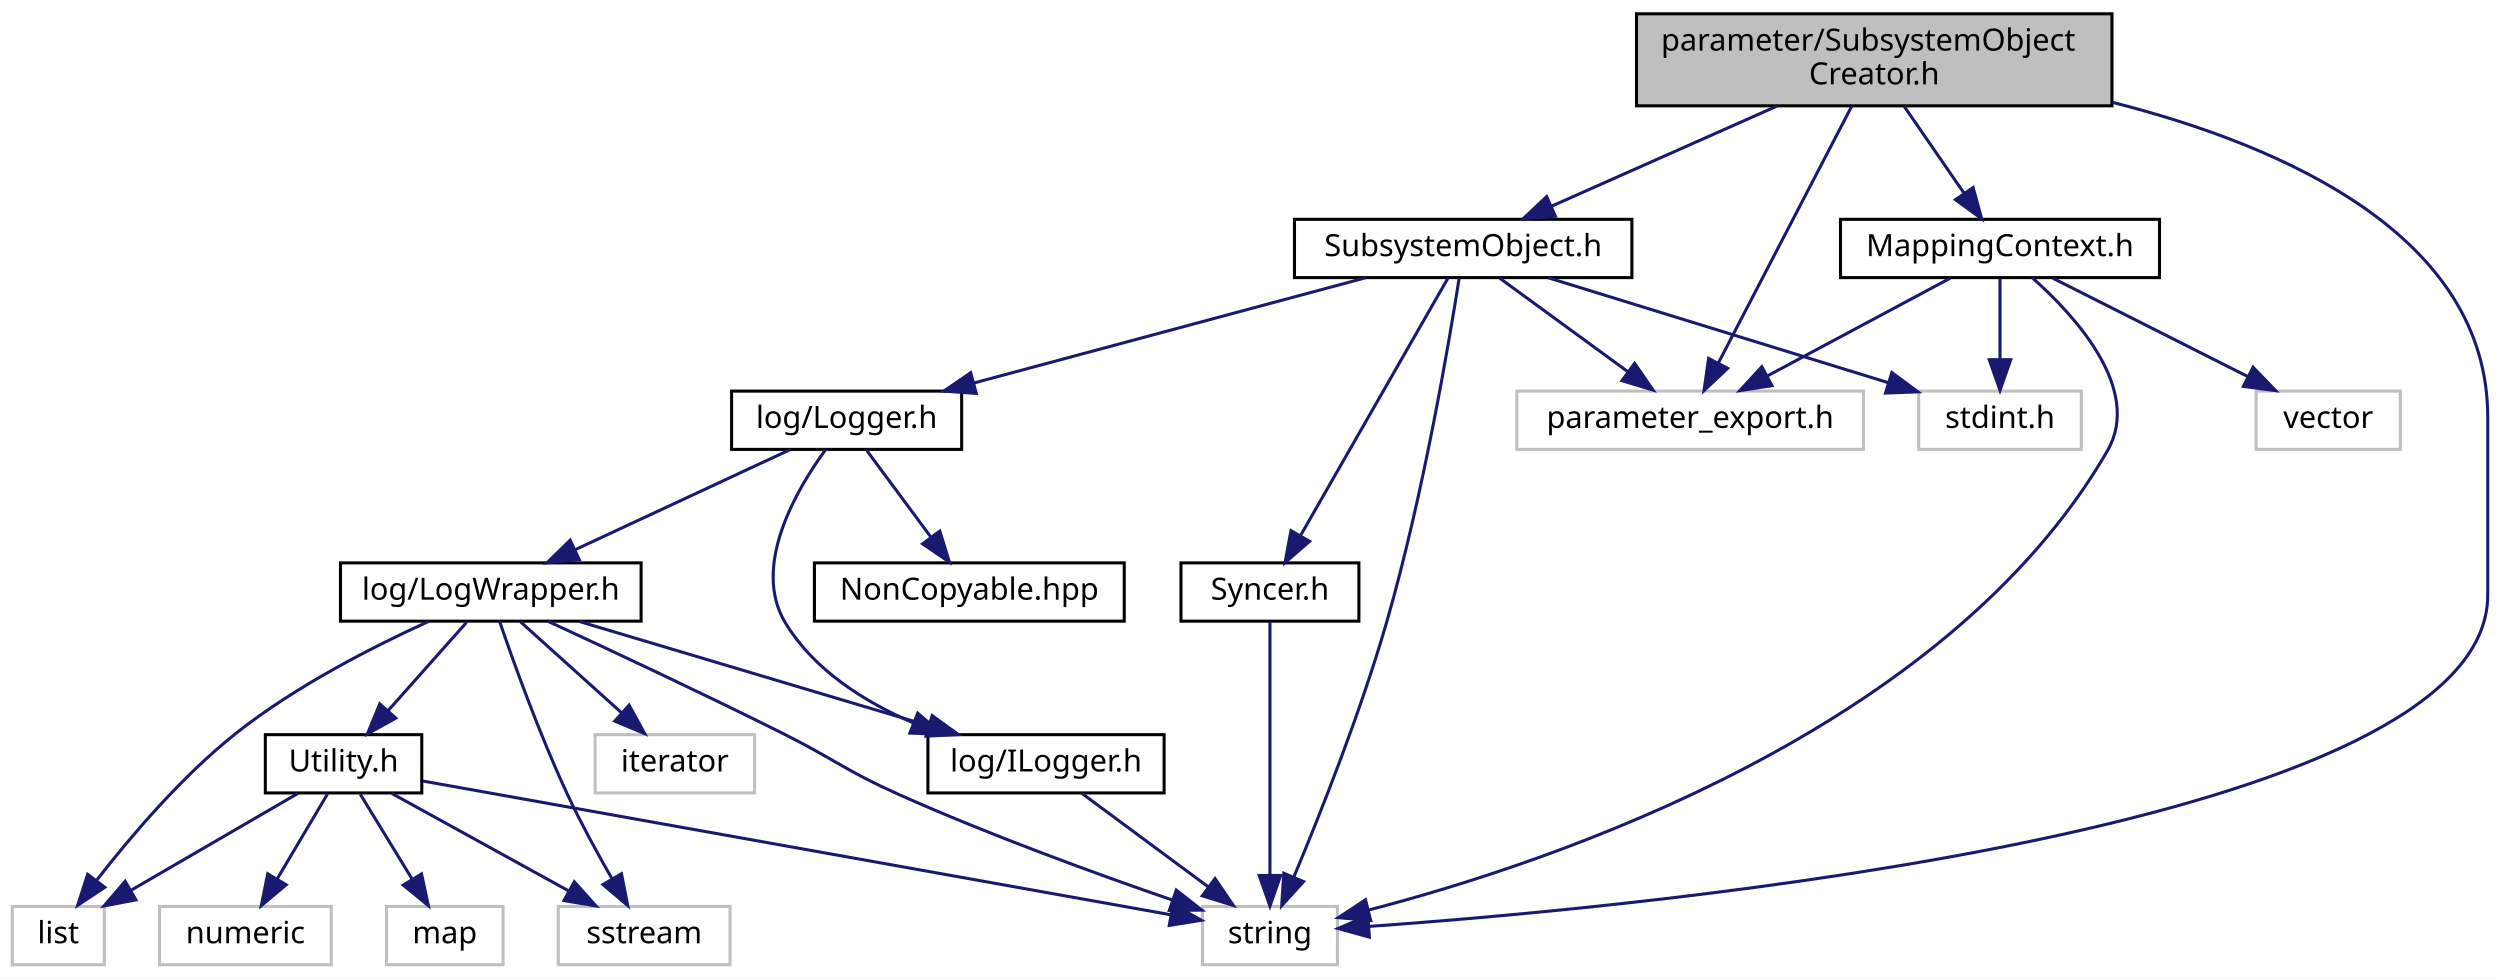
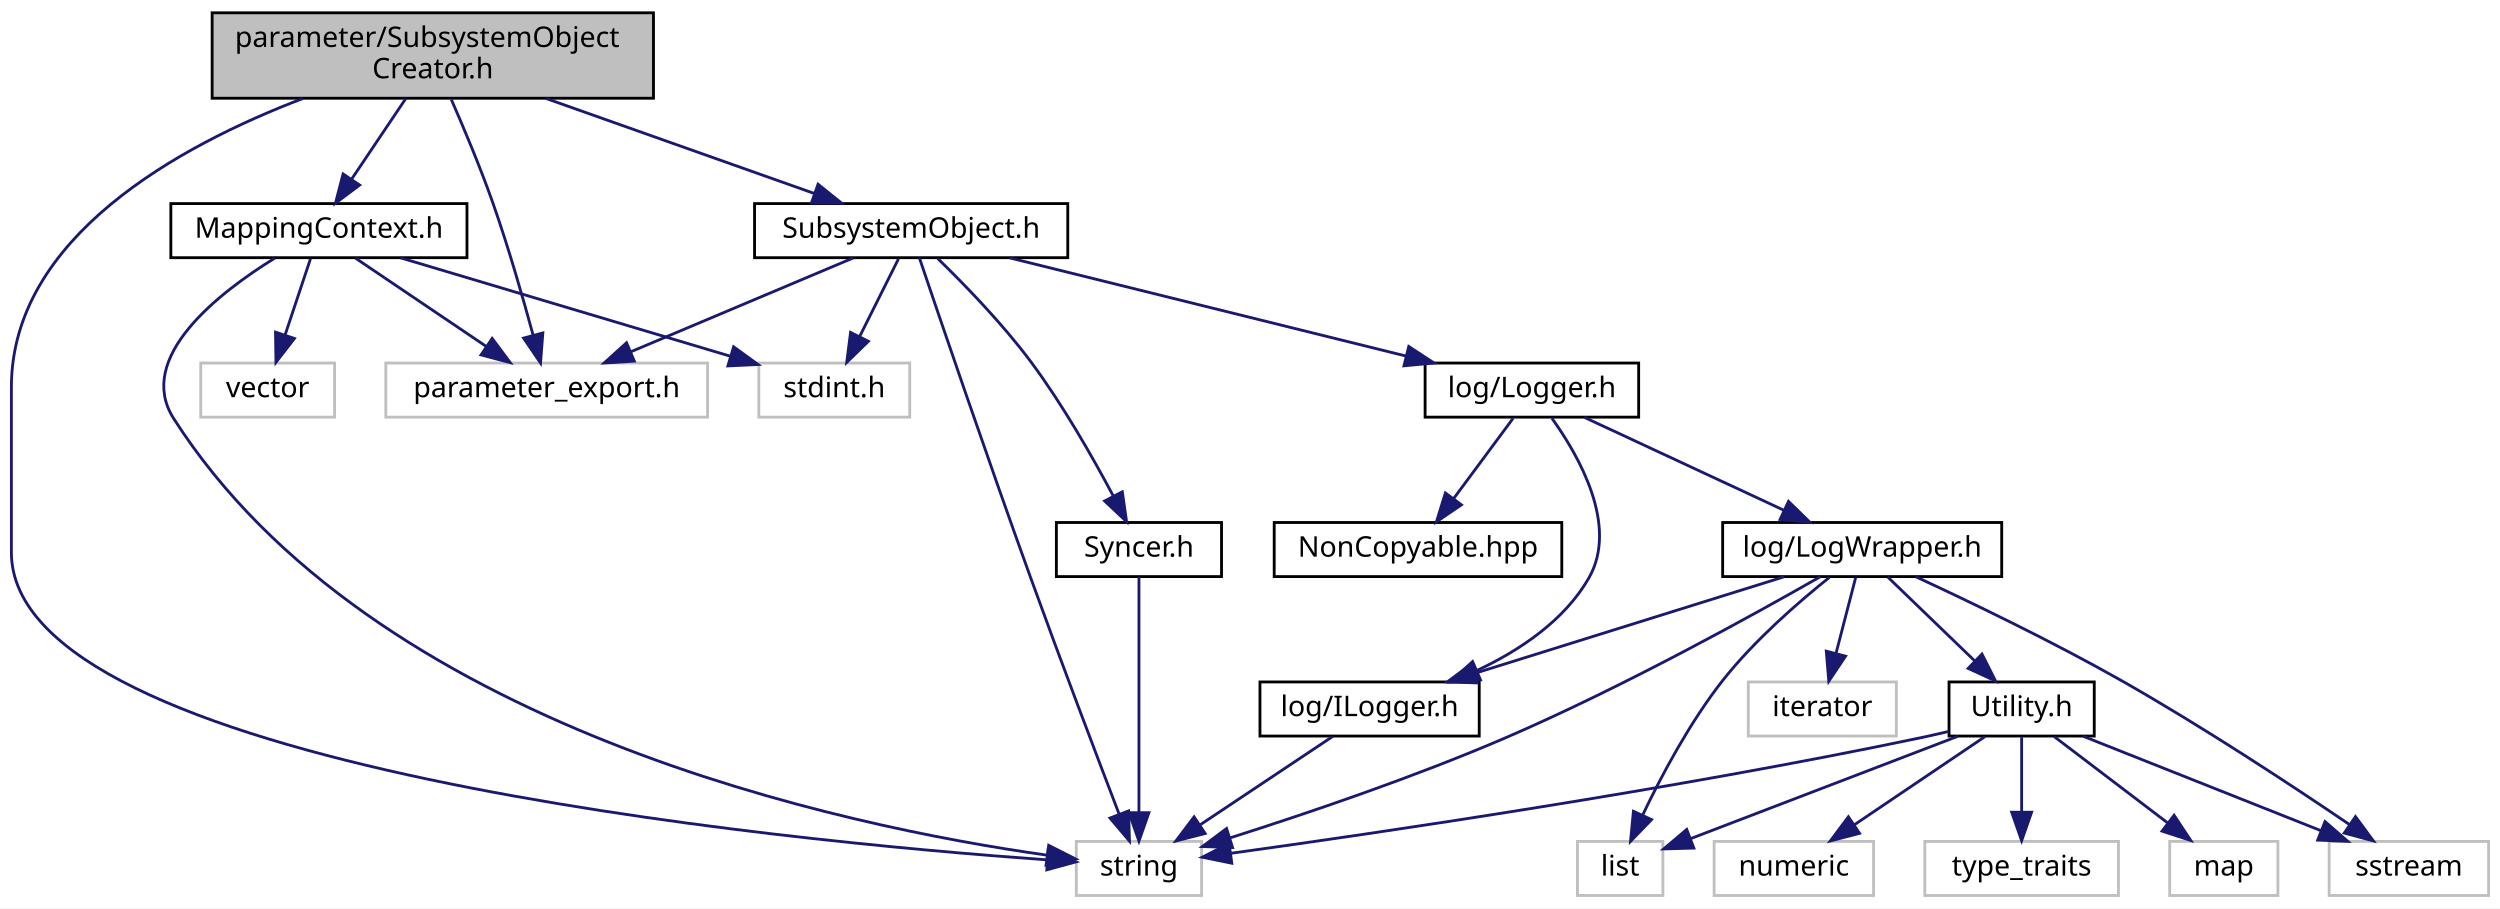
- <svg xmlns="http://www.w3.org/2000/svg" xmlns:xlink="http://www.w3.org/1999/xlink" width="815pt" height="319pt" viewBox="0.00 0.00 815.00 319.00">
+ <svg xmlns="http://www.w3.org/2000/svg" xmlns:xlink="http://www.w3.org/1999/xlink" width="878pt" height="319pt" viewBox="0.00 0.00 878.00 319.00">
  <g id="graph0" class="graph" transform="scale(1 1) rotate(0) translate(4 315)">
-     <polygon fill="white" stroke="none" points="-4,4 -4,-315 811,-315 811,4 -4,4" />
+     <polygon fill="white" stroke="none" points="-4,4 -4,-315 874,-315 874,4 -4,4" />
    <g id="node1" class="node">
-       <polygon fill="#bfbfbf" stroke="black" points="529.5,-280.5 529.5,-310.5 684.5,-310.5 684.5,-280.5 529.5,-280.5" />
-       <text text-anchor="start" x="537.5" y="-298.5" font-family="Verdana" font-size="10.00">parameter/SubsystemObject</text>
-       <text text-anchor="middle" x="607" y="-287.5" font-family="Verdana" font-size="10.00">Creator.h</text>
+       <polygon fill="#bfbfbf" stroke="black" points="70.5,-280.5 70.5,-310.5 225.5,-310.5 225.5,-280.5 70.5,-280.5" />
+       <text text-anchor="start" x="78.5" y="-298.5" font-family="Verdana" font-size="10.00">parameter/SubsystemObject</text>
+       <text text-anchor="middle" x="148" y="-287.5" font-family="Verdana" font-size="10.00">Creator.h</text>
    </g>
    <g id="node2" class="node">
-       <polygon fill="white" stroke="#bfbfbf" points="490.5,-168.5 490.5,-187.5 603.5,-187.5 603.5,-168.5 490.5,-168.5" />
-       <text text-anchor="middle" x="547" y="-175.5" font-family="Verdana" font-size="10.00">parameter_export.h</text>
+       <polygon fill="white" stroke="#bfbfbf" points="131.5,-168.5 131.5,-187.5 244.5,-187.5 244.5,-168.5 131.5,-168.5" />
+       <text text-anchor="middle" x="188" y="-175.5" font-family="Verdana" font-size="10.00">parameter_export.h</text>
    </g>
    <g id="edge1" class="edge">
-       <path fill="none" stroke="midnightblue" d="M599.643,-280.337C588.685,-259.243 568.091,-219.6 556.168,-196.648" />
-       <polygon fill="midnightblue" stroke="midnightblue" points="559.219,-194.93 551.504,-187.669 553.008,-198.157 559.219,-194.93" />
+       <path fill="none" stroke="midnightblue" d="M154.493,-280.079C158.878,-270.066 164.64,-256.357 169,-244 174.502,-228.409 179.692,-210.333 183.253,-197.207" />
+       <polygon fill="midnightblue" stroke="midnightblue" points="186.645,-198.072 185.833,-187.508 179.88,-196.273 186.645,-198.072" />
    </g>
    <g id="node3" class="node">
      <g id="a_node3">
        <a xlink:href="SubsystemObject_8h.html" target="_top" xlink:title="SubsystemObject.h">
-           <polygon fill="white" stroke="black" points="418,-224.5 418,-243.5 528,-243.5 528,-224.5 418,-224.5" />
-           <text text-anchor="middle" x="473" y="-231.5" font-family="Verdana" font-size="10.00">SubsystemObject.h</text>
+           <polygon fill="white" stroke="black" points="261,-224.5 261,-243.5 371,-243.5 371,-224.5 261,-224.5" />
+           <text text-anchor="middle" x="316" y="-231.5" font-family="Verdana" font-size="10.00">SubsystemObject.h</text>
        </a>
      </g>
    </g>
    <g id="edge2" class="edge">
-       <path fill="none" stroke="midnightblue" d="M575.244,-280.399C552.962,-270.505 523.409,-257.383 501.809,-247.792" />
-       <polygon fill="midnightblue" stroke="midnightblue" points="503.058,-244.517 492.498,-243.658 500.217,-250.915 503.058,-244.517" />
+       <path fill="none" stroke="midnightblue" d="M187.814,-280.399C216.505,-270.238 254.81,-256.672 282.055,-247.022" />
+       <polygon fill="midnightblue" stroke="midnightblue" points="283.297,-250.296 291.555,-243.658 280.96,-243.697 283.297,-250.296" />
    </g>
    <g id="node5" class="node">
-       <polygon fill="white" stroke="#bfbfbf" points="388,-0.5 388,-19.5 432,-19.5 432,-0.5 388,-0.5" />
-       <text text-anchor="middle" x="410" y="-7.5" font-family="Verdana" font-size="10.00">string</text>
-     </g>
-     <g id="edge29" class="edge">
-       <path fill="none" stroke="midnightblue" d="M684.611,-281.643C740.83,-267.376 807,-238.042 807,-179 807,-179 807,-179 807,-121 807,-45.505 537.012,-19.718 442.335,-12.996" />
-       <polygon fill="midnightblue" stroke="midnightblue" points="442.411,-9.494 432.195,-12.303 441.933,-16.477 442.411,-9.494" />
-     </g>
-     <g id="node17" class="node">
-       <g id="a_node17">
+       <polygon fill="white" stroke="#bfbfbf" points="374,-0.5 374,-19.5 418,-19.5 418,-0.5 374,-0.5" />
+       <text text-anchor="middle" x="396" y="-7.5" font-family="Verdana" font-size="10.00">string</text>
+     </g>
+     <g id="edge30" class="edge">
+       <path fill="none" stroke="midnightblue" d="M102.387,-280.422C58.902,-263.828 0,-231.637 0,-179 0,-179 0,-179 0,-121 0,-45.682 269.307,-19.78 363.746,-13.013" />
+       <polygon fill="midnightblue" stroke="midnightblue" points="364.126,-16.495 373.861,-12.314 363.643,-9.512 364.126,-16.495" />
+     </g>
+     <g id="node18" class="node">
+       <g id="a_node18">
        <a xlink:href="MappingContext_8h.html" target="_top" xlink:title="MappingContext.h">
-           <polygon fill="white" stroke="black" points="596,-224.5 596,-243.5 700,-243.5 700,-224.5 596,-224.5" />
-           <text text-anchor="middle" x="648" y="-231.5" font-family="Verdana" font-size="10.00">MappingContext.h</text>
-         </a>
-       </g>
-     </g>
-     <g id="edge24" class="edge">
-       <path fill="none" stroke="midnightblue" d="M616.716,-280.399C622.551,-271.932 630.016,-261.099 636.19,-252.139" />
-       <polygon fill="midnightblue" stroke="midnightblue" points="639.242,-253.878 642.034,-243.658 633.478,-249.906 639.242,-253.878" />
+           <polygon fill="white" stroke="black" points="56,-224.5 56,-243.5 160,-243.5 160,-224.5 56,-224.5" />
+           <text text-anchor="middle" x="108" y="-231.5" font-family="Verdana" font-size="10.00">MappingContext.h</text>
+         </a>
+       </g>
+     </g>
+     <g id="edge25" class="edge">
+       <path fill="none" stroke="midnightblue" d="M138.521,-280.399C132.828,-271.932 125.546,-261.099 119.522,-252.139" />
+       <polygon fill="midnightblue" stroke="midnightblue" points="122.304,-250.004 113.82,-243.658 116.495,-253.909 122.304,-250.004" />
    </g>
    <g id="edge3" class="edge">
-       <path fill="none" stroke="midnightblue" d="M484.889,-224.324C496.15,-216.107 513.287,-203.602 526.709,-193.807" />
-       <polygon fill="midnightblue" stroke="midnightblue" points="528.88,-196.556 534.894,-187.834 524.753,-190.901 528.88,-196.556" />
+       <path fill="none" stroke="midnightblue" d="M295.718,-224.444C274.653,-215.557 241.483,-201.563 217.514,-191.451" />
+       <polygon fill="midnightblue" stroke="midnightblue" points="218.761,-188.179 208.187,-187.516 216.04,-194.628 218.761,-188.179" />
    </g>
    <g id="node4" class="node">
      <g id="a_node4">
        <a xlink:href="Syncer_8h.html" target="_top" xlink:title="Syncer.h">
-           <polygon fill="white" stroke="black" points="381,-112.5 381,-131.5 439,-131.5 439,-112.5 381,-112.5" />
-           <text text-anchor="middle" x="410" y="-119.5" font-family="Verdana" font-size="10.00">Syncer.h</text>
+           <polygon fill="white" stroke="black" points="367,-112.5 367,-131.5 425,-131.5 425,-112.5 367,-112.5" />
+           <text text-anchor="middle" x="396" y="-119.5" font-family="Verdana" font-size="10.00">Syncer.h</text>
        </a>
      </g>
    </g>
    <g id="edge4" class="edge">
-       <path fill="none" stroke="midnightblue" d="M468.056,-224.368C457.706,-206.296 433.583,-164.176 419.912,-140.307" />
-       <polygon fill="midnightblue" stroke="midnightblue" points="422.928,-138.53 414.921,-131.591 416.853,-142.008 422.928,-138.53" />
-     </g>
-     <g id="edge23" class="edge">
-       <path fill="none" stroke="midnightblue" d="M471.694,-224.379C468.564,-204.388 459.99,-153.415 448,-112 439.433,-82.407 426.192,-49.157 417.817,-29.159" />
-       <polygon fill="midnightblue" stroke="midnightblue" points="420.957,-27.598 413.829,-19.76 414.513,-30.332 420.957,-27.598" />
+       <path fill="none" stroke="midnightblue" d="M325.319,-224.22C334.281,-215.511 347.917,-201.543 358,-188 369.197,-172.961 379.776,-154.369 386.915,-140.926" />
+       <polygon fill="midnightblue" stroke="midnightblue" points="390.154,-142.283 391.656,-131.795 383.942,-139.057 390.154,-142.283" />
+     </g>
+     <g id="edge24" class="edge">
+       <path fill="none" stroke="midnightblue" d="M318.878,-224.465C325.577,-204.653 342.801,-154.032 358,-112 368.531,-82.878 381.305,-49.256 389.035,-29.086" />
+       <polygon fill="midnightblue" stroke="midnightblue" points="392.353,-30.209 392.672,-19.619 385.818,-27.699 392.353,-30.209" />
    </g>
    <g id="node6" class="node">
      <g id="a_node6">
        <a xlink:href="Logger_8h.html" target="_top" xlink:title="log/Logger.h">
-           <polygon fill="white" stroke="black" points="234.5,-168.5 234.5,-187.5 309.5,-187.5 309.5,-168.5 234.5,-168.5" />
-           <text text-anchor="middle" x="272" y="-175.5" font-family="Verdana" font-size="10.00">log/Logger.h</text>
+           <polygon fill="white" stroke="black" points="496.5,-168.5 496.5,-187.5 571.5,-187.5 571.5,-168.5 496.5,-168.5" />
+           <text text-anchor="middle" x="534" y="-175.5" font-family="Verdana" font-size="10.00">log/Logger.h</text>
        </a>
      </g>
    </g>
    <g id="edge6" class="edge">
-       <path fill="none" stroke="midnightblue" d="M441.151,-224.444C406.602,-215.162 351.318,-200.309 313.417,-190.127" />
-       <polygon fill="midnightblue" stroke="midnightblue" points="314.266,-186.731 303.7,-187.516 312.449,-193.491 314.266,-186.731" />
-     </g>
-     <g id="node16" class="node">
-       <polygon fill="white" stroke="#bfbfbf" points="621.5,-168.5 621.5,-187.5 674.5,-187.5 674.5,-168.5 621.5,-168.5" />
-       <text text-anchor="middle" x="648" y="-175.5" font-family="Verdana" font-size="10.00">stdint.h</text>
-     </g>
-     <g id="edge22" class="edge">
-       <path fill="none" stroke="midnightblue" d="M500.729,-224.444C530.688,-215.199 578.552,-200.43 611.538,-190.251" />
-       <polygon fill="midnightblue" stroke="midnightblue" points="612.738,-193.544 621.261,-187.251 610.674,-186.855 612.738,-193.544" />
+       <path fill="none" stroke="midnightblue" d="M350.543,-224.444C388.253,-215.102 448.74,-200.119 489.865,-189.933" />
+       <polygon fill="midnightblue" stroke="midnightblue" points="490.754,-193.318 499.619,-187.516 489.071,-186.524 490.754,-193.318" />
+     </g>
+     <g id="node17" class="node">
+       <polygon fill="white" stroke="#bfbfbf" points="262.5,-168.5 262.5,-187.5 315.5,-187.5 315.5,-168.5 262.5,-168.5" />
+       <text text-anchor="middle" x="289" y="-175.5" font-family="Verdana" font-size="10.00">stdint.h</text>
+     </g>
+     <g id="edge23" class="edge">
+       <path fill="none" stroke="midnightblue" d="M311.541,-224.083C307.846,-216.691 302.477,-205.953 297.906,-196.811" />
+       <polygon fill="midnightblue" stroke="midnightblue" points="300.978,-195.13 293.376,-187.751 294.717,-198.261 300.978,-195.13" />
    </g>
    <g id="edge5" class="edge">
-       <path fill="none" stroke="midnightblue" d="M410,-112.368C410,-94.617 410,-53.666 410,-29.597" />
-       <polygon fill="midnightblue" stroke="midnightblue" points="413.5,-29.591 410,-19.591 406.5,-29.591 413.5,-29.591" />
+       <path fill="none" stroke="midnightblue" d="M396,-112.368C396,-94.617 396,-53.666 396,-29.597" />
+       <polygon fill="midnightblue" stroke="midnightblue" points="399.5,-29.591 396,-19.591 392.5,-29.591 399.5,-29.591" />
    </g>
    <g id="node7" class="node">
      <g id="a_node7">
        <a xlink:href="ILogger_8h.html" target="_top" xlink:title="log/ILogger.h">
-           <polygon fill="white" stroke="black" points="298.5,-56.5 298.5,-75.5 375.5,-75.5 375.5,-56.5 298.5,-56.5" />
-           <text text-anchor="middle" x="337" y="-63.5" font-family="Verdana" font-size="10.00">log/ILogger.h</text>
+           <polygon fill="white" stroke="black" points="438.5,-56.5 438.5,-75.5 515.5,-75.5 515.5,-56.5 438.5,-56.5" />
+           <text text-anchor="middle" x="477" y="-63.5" font-family="Verdana" font-size="10.00">log/ILogger.h</text>
        </a>
      </g>
    </g>
    <g id="edge7" class="edge">
-       <path fill="none" stroke="midnightblue" d="M265.174,-168.461C255.701,-155.496 240.916,-130.409 252,-112 261.287,-96.574 277.833,-86.16 293.874,-79.271" />
-       <polygon fill="midnightblue" stroke="midnightblue" points="295.17,-82.522 303.201,-75.612 292.614,-76.006 295.17,-82.522" />
+       <path fill="none" stroke="midnightblue" d="M541.038,-168.089C550.393,-155.08 564.577,-130.433 554,-112 545.385,-96.986 529.609,-86.504 514.57,-79.458" />
+       <polygon fill="midnightblue" stroke="midnightblue" points="515.942,-76.238 505.372,-75.505 513.178,-82.669 515.942,-76.238" />
    </g>
    <g id="node8" class="node">
      <g id="a_node8">
        <a xlink:href="LogWrapper_8h.html" target="_top" xlink:title="log/LogWrapper.h">
-           <polygon fill="white" stroke="black" points="107,-112.5 107,-131.5 205,-131.5 205,-112.5 107,-112.5" />
-           <text text-anchor="middle" x="156" y="-119.5" font-family="Verdana" font-size="10.00">log/LogWrapper.h</text>
+           <polygon fill="white" stroke="black" points="601,-112.5 601,-131.5 699,-131.5 699,-112.5 601,-112.5" />
+           <text text-anchor="middle" x="650" y="-119.5" font-family="Verdana" font-size="10.00">log/LogWrapper.h</text>
        </a>
      </g>
    </g>
    <g id="edge9" class="edge">
-       <path fill="none" stroke="midnightblue" d="M253.619,-168.444C234.784,-159.675 205.269,-145.935 183.621,-135.858" />
-       <polygon fill="midnightblue" stroke="midnightblue" points="184.838,-132.564 174.295,-131.516 181.883,-138.91 184.838,-132.564" />
-     </g>
-     <g id="node15" class="node">
-       <g id="a_node15">
+       <path fill="none" stroke="midnightblue" d="M552.381,-168.444C571.216,-159.675 600.731,-145.935 622.379,-135.858" />
+       <polygon fill="midnightblue" stroke="midnightblue" points="624.117,-138.91 631.705,-131.516 621.162,-132.564 624.117,-138.91" />
+     </g>
+     <g id="node16" class="node">
+       <g id="a_node16">
        <a xlink:href="NonCopyable_8hpp.html" target="_top" xlink:title="NonCopyable.hpp">
-           <polygon fill="white" stroke="black" points="261.5,-112.5 261.5,-131.5 362.5,-131.5 362.5,-112.5 261.5,-112.5" />
-           <text text-anchor="middle" x="312" y="-119.5" font-family="Verdana" font-size="10.00">NonCopyable.hpp</text>
-         </a>
-       </g>
-     </g>
-     <g id="edge21" class="edge">
-       <path fill="none" stroke="midnightblue" d="M278.605,-168.083C284.255,-160.455 292.545,-149.264 299.451,-139.941" />
-       <polygon fill="midnightblue" stroke="midnightblue" points="302.378,-141.87 305.518,-131.751 296.753,-137.703 302.378,-141.87" />
+           <polygon fill="white" stroke="black" points="443.5,-112.5 443.5,-131.5 544.5,-131.5 544.5,-112.5 443.5,-112.5" />
+           <text text-anchor="middle" x="494" y="-119.5" font-family="Verdana" font-size="10.00">NonCopyable.hpp</text>
+         </a>
+       </g>
+     </g>
+     <g id="edge22" class="edge">
+       <path fill="none" stroke="midnightblue" d="M527.395,-168.083C521.745,-160.455 513.455,-149.264 506.549,-139.941" />
+       <polygon fill="midnightblue" stroke="midnightblue" points="509.247,-137.703 500.482,-131.751 503.622,-141.87 509.247,-137.703" />
    </g>
    <g id="edge8" class="edge">
-       <path fill="none" stroke="midnightblue" d="M348.729,-56.324C359.837,-48.107 376.742,-35.602 389.983,-25.807" />
-       <polygon fill="midnightblue" stroke="midnightblue" points="392.1,-28.595 398.058,-19.834 387.937,-22.967 392.1,-28.595" />
-     </g>
-     <g id="edge17" class="edge">
-       <path fill="none" stroke="midnightblue" d="M174.679,-112.435C193.918,-103.547 224.717,-89.134 251,-76 268.072,-67.469 271.576,-63.787 289,-56 318.674,-42.739 353.558,-30.061 378.226,-21.562" />
-       <polygon fill="midnightblue" stroke="midnightblue" points="379.466,-24.837 387.8,-18.296 377.206,-18.212 379.466,-24.837" />
+       <path fill="none" stroke="midnightblue" d="M463.986,-56.324C451.468,-47.979 432.318,-35.212 417.529,-25.352" />
+       <polygon fill="midnightblue" stroke="midnightblue" points="419.244,-22.289 408.982,-19.654 415.361,-28.114 419.244,-22.289" />
+     </g>
+     <g id="edge18" class="edge">
+       <path fill="none" stroke="midnightblue" d="M635.329,-112.486C612.312,-99.334 566.095,-73.743 525,-56 492.703,-42.056 454.53,-29.165 428.131,-20.787" />
+       <polygon fill="midnightblue" stroke="midnightblue" points="428.87,-17.351 418.281,-17.697 426.775,-24.03 428.87,-17.351" />
    </g>
    <g id="edge10" class="edge">
-       <path fill="none" stroke="midnightblue" d="M184.68,-112.444C215.527,-103.241 264.728,-88.562 298.829,-78.388" />
-       <polygon fill="midnightblue" stroke="midnightblue" points="299.872,-81.729 308.454,-75.516 297.871,-75.022 299.872,-81.729" />
+       <path fill="none" stroke="midnightblue" d="M622.588,-112.444C593.231,-103.28 546.481,-88.688 513.904,-78.519" />
+       <polygon fill="midnightblue" stroke="midnightblue" points="514.873,-75.155 504.284,-75.516 512.787,-81.837 514.873,-75.155" />
    </g>
    <g id="node9" class="node">
      <g id="a_node9">
        <a xlink:href="Utility_8h.html" target="_top" xlink:title="Utility.h">
-           <polygon fill="white" stroke="black" points="82.5,-56.5 82.5,-75.5 133.5,-75.5 133.5,-56.5 82.5,-56.5" />
-           <text text-anchor="middle" x="108" y="-63.5" font-family="Verdana" font-size="10.00">Utility.h</text>
+           <polygon fill="white" stroke="black" points="680.5,-56.5 680.5,-75.5 731.5,-75.5 731.5,-56.5 680.5,-56.5" />
+           <text text-anchor="middle" x="706" y="-63.5" font-family="Verdana" font-size="10.00">Utility.h</text>
        </a>
      </g>
    </g>
    <g id="edge11" class="edge">
-       <path fill="none" stroke="midnightblue" d="M148.074,-112.083C141.154,-104.298 130.935,-92.802 122.548,-83.367" />
-       <polygon fill="midnightblue" stroke="midnightblue" points="125.038,-80.9 115.779,-75.751 119.806,-85.55 125.038,-80.9" />
+       <path fill="none" stroke="midnightblue" d="M658.997,-112.324C667.194,-104.42 679.506,-92.548 689.472,-82.938" />
+       <polygon fill="midnightblue" stroke="midnightblue" points="692.07,-85.295 696.839,-75.834 687.211,-80.256 692.07,-85.295" />
    </g>
    <g id="node10" class="node">
-       <polygon fill="white" stroke="#bfbfbf" points="0,-0.5 0,-19.5 30,-19.5 30,-0.5 0,-0.5" />
-       <text text-anchor="middle" x="15" y="-7.5" font-family="Verdana" font-size="10.00">list</text>
+       <polygon fill="white" stroke="#bfbfbf" points="550,-0.5 550,-19.5 580,-19.5 580,-0.5 550,-0.5" />
+       <text text-anchor="middle" x="565" y="-7.5" font-family="Verdana" font-size="10.00">list</text>
+     </g>
+     <g id="edge21" class="edge">
+       <path fill="none" stroke="midnightblue" d="M638.512,-112.246C627.902,-103.771 612.145,-90.158 601,-76 589.428,-61.299 579.414,-42.393 572.906,-28.765" />
+       <polygon fill="midnightblue" stroke="midnightblue" points="576.012,-27.143 568.645,-19.529 569.656,-30.076 576.012,-27.143" />
+     </g>
+     <g id="node12" class="node">
+       <polygon fill="white" stroke="#bfbfbf" points="814,-0.5 814,-19.5 870,-19.5 870,-0.5 814,-0.5" />
+       <text text-anchor="middle" x="842" y="-7.5" font-family="Verdana" font-size="10.00">sstream</text>
+     </g>
+     <g id="edge19" class="edge">
+       <path fill="none" stroke="midnightblue" d="M668.793,-112.465C687.42,-103.829 716.619,-89.816 741,-76 769.476,-59.864 801.001,-39.08 821.132,-25.413" />
+       <polygon fill="midnightblue" stroke="midnightblue" points="823.246,-28.208 829.528,-19.677 819.297,-22.428 823.246,-28.208" />
+     </g>
+     <g id="node15" class="node">
+       <polygon fill="white" stroke="#bfbfbf" points="610,-56.5 610,-75.5 662,-75.5 662,-56.5 610,-56.5" />
+       <text text-anchor="middle" x="636" y="-63.5" font-family="Verdana" font-size="10.00">iterator</text>
    </g>
    <g id="edge20" class="edge">
-       <path fill="none" stroke="midnightblue" d="M135.708,-112.41C118.134,-104.428 92.536,-91.463 73,-76 55.295,-61.987 38.514,-42.211 27.601,-28.16" />
-       <polygon fill="midnightblue" stroke="midnightblue" points="30.153,-25.732 21.327,-19.872 24.572,-29.957 30.153,-25.732" />
-     </g>
-     <g id="node12" class="node">
-       <polygon fill="white" stroke="#bfbfbf" points="178,-0.5 178,-19.5 234,-19.5 234,-0.5 178,-0.5" />
-       <text text-anchor="middle" x="206" y="-7.5" font-family="Verdana" font-size="10.00">sstream</text>
-     </g>
-     <g id="edge18" class="edge">
-       <path fill="none" stroke="midnightblue" d="M158.866,-112.428C163.17,-99.842 171.787,-75.717 181,-56 185.351,-46.689 190.838,-36.662 195.562,-28.442" />
-       <polygon fill="midnightblue" stroke="midnightblue" points="198.606,-30.17 200.644,-19.773 192.567,-26.63 198.606,-30.17" />
+       <path fill="none" stroke="midnightblue" d="M647.688,-112.083C645.833,-104.927 643.165,-94.635 640.846,-85.691" />
+       <polygon fill="midnightblue" stroke="midnightblue" points="644.166,-84.553 638.269,-75.751 637.391,-86.309 644.166,-84.553" />
+     </g>
+     <g id="edge12" class="edge">
+       <path fill="none" stroke="midnightblue" d="M680.448,-58.148C677.276,-57.381 674.07,-56.645 671,-56 583.923,-37.718 480.024,-22.478 428.419,-15.346" />
+       <polygon fill="midnightblue" stroke="midnightblue" points="428.608,-11.839 418.225,-13.948 427.657,-18.774 428.608,-11.839" />
+     </g>
+     <g id="edge13" class="edge">
+       <path fill="none" stroke="midnightblue" d="M683.658,-56.444C658.044,-46.634 616.183,-30.602 589.641,-20.437" />
+       <polygon fill="midnightblue" stroke="midnightblue" points="590.875,-17.162 580.284,-16.854 588.371,-23.699 590.875,-17.162" />
+     </g>
+     <g id="node11" class="node">
+       <polygon fill="white" stroke="#bfbfbf" points="758,-0.5 758,-19.5 796,-19.5 796,-0.5 758,-0.5" />
+       <text text-anchor="middle" x="777" y="-7.5" font-family="Verdana" font-size="10.00">map</text>
+     </g>
+     <g id="edge14" class="edge">
+       <path fill="none" stroke="midnightblue" d="M717.407,-56.324C728.109,-48.185 744.341,-35.84 757.163,-26.087" />
+       <polygon fill="midnightblue" stroke="midnightblue" points="759.544,-28.673 765.385,-19.834 755.307,-23.102 759.544,-28.673" />
+     </g>
+     <g id="edge15" class="edge">
+       <path fill="none" stroke="midnightblue" d="M727.55,-56.444C750.031,-47.517 785.488,-33.439 810.98,-23.317" />
+       <polygon fill="midnightblue" stroke="midnightblue" points="812.549,-26.46 820.551,-19.516 809.965,-19.954 812.549,-26.46" />
+     </g>
+     <g id="node13" class="node">
+       <polygon fill="white" stroke="#bfbfbf" points="598,-0.5 598,-19.5 654,-19.5 654,-0.5 598,-0.5" />
+       <text text-anchor="middle" x="626" y="-7.5" font-family="Verdana" font-size="10.00">numeric</text>
+     </g>
+     <g id="edge16" class="edge">
+       <path fill="none" stroke="midnightblue" d="M693.147,-56.324C680.784,-47.979 661.87,-35.212 647.263,-25.352" />
+       <polygon fill="midnightblue" stroke="midnightblue" points="649.068,-22.348 638.821,-19.654 645.152,-28.15 649.068,-22.348" />
    </g>
    <g id="node14" class="node">
-       <polygon fill="white" stroke="#bfbfbf" points="190,-56.5 190,-75.5 242,-75.5 242,-56.5 190,-56.5" />
-       <text text-anchor="middle" x="216" y="-63.5" font-family="Verdana" font-size="10.00">iterator</text>
-     </g>
-     <g id="edge19" class="edge">
-       <path fill="none" stroke="midnightblue" d="M165.64,-112.324C174.51,-104.341 187.875,-92.313 198.608,-82.653" />
-       <polygon fill="midnightblue" stroke="midnightblue" points="201.093,-85.125 206.185,-75.834 196.41,-79.922 201.093,-85.125" />
-     </g>
-     <g id="edge12" class="edge">
-       <path fill="none" stroke="midnightblue" d="M133.748,-60.396C188.649,-50.579 317.121,-27.608 377.526,-16.807" />
-       <polygon fill="midnightblue" stroke="midnightblue" points="378.412,-20.204 387.64,-14.998 377.18,-13.313 378.412,-20.204" />
-     </g>
-     <g id="edge13" class="edge">
-       <path fill="none" stroke="midnightblue" d="M93.058,-56.324C78.415,-47.822 55.866,-34.729 38.762,-24.797" />
-       <polygon fill="midnightblue" stroke="midnightblue" points="40.31,-21.649 29.905,-19.654 36.795,-27.703 40.31,-21.649" />
-     </g>
-     <g id="node11" class="node">
-       <polygon fill="white" stroke="#bfbfbf" points="122,-0.5 122,-19.5 160,-19.5 160,-0.5 122,-0.5" />
-       <text text-anchor="middle" x="141" y="-7.5" font-family="Verdana" font-size="10.00">map</text>
-     </g>
-     <g id="edge14" class="edge">
-       <path fill="none" stroke="midnightblue" d="M113.449,-56.083C118.014,-48.613 124.668,-37.724 130.293,-28.52" />
-       <polygon fill="midnightblue" stroke="midnightblue" points="133.424,-30.109 135.652,-19.751 127.451,-26.459 133.424,-30.109" />
-     </g>
-     <g id="edge15" class="edge">
-       <path fill="none" stroke="midnightblue" d="M123.745,-56.324C139.319,-47.743 163.377,-34.486 181.459,-24.522" />
-       <polygon fill="midnightblue" stroke="midnightblue" points="183.224,-27.546 190.294,-19.654 179.846,-21.415 183.224,-27.546" />
-     </g>
-     <g id="node13" class="node">
-       <polygon fill="white" stroke="#bfbfbf" points="48,-0.5 48,-19.5 104,-19.5 104,-0.5 48,-0.5" />
-       <text text-anchor="middle" x="76" y="-7.5" font-family="Verdana" font-size="10.00">numeric</text>
-     </g>
-     <g id="edge16" class="edge">
-       <path fill="none" stroke="midnightblue" d="M102.716,-56.083C98.289,-48.613 91.837,-37.724 86.382,-28.52" />
-       <polygon fill="midnightblue" stroke="midnightblue" points="89.295,-26.57 81.186,-19.751 83.273,-30.138 89.295,-26.57" />
-     </g>
-     <g id="edge25" class="edge">
-       <path fill="none" stroke="midnightblue" d="M631.773,-224.324C615.649,-215.703 590.7,-202.364 572.036,-192.386" />
-       <polygon fill="midnightblue" stroke="midnightblue" points="573.656,-189.283 563.187,-187.655 570.356,-195.456 573.656,-189.283" />
+       <polygon fill="white" stroke="#bfbfbf" points="672,-0.5 672,-19.5 740,-19.5 740,-0.5 672,-0.5" />
+       <text text-anchor="middle" x="706" y="-7.5" font-family="Verdana" font-size="10.00">type_traits</text>
+     </g>
+     <g id="edge17" class="edge">
+       <path fill="none" stroke="midnightblue" d="M706,-56.083C706,-49.006 706,-38.861 706,-29.986" />
+       <polygon fill="midnightblue" stroke="midnightblue" points="709.5,-29.751 706,-19.751 702.5,-29.751 709.5,-29.751" />
+     </g>
+     <g id="edge26" class="edge">
+       <path fill="none" stroke="midnightblue" d="M120.853,-224.324C133.216,-215.979 152.13,-203.212 166.737,-193.352" />
+       <polygon fill="midnightblue" stroke="midnightblue" points="168.848,-196.15 175.179,-187.655 164.932,-190.348 168.848,-196.15" />
+     </g>
+     <g id="edge28" class="edge">
+       <path fill="none" stroke="midnightblue" d="M92.522,-224.363C72.944,-212.277 43.331,-189.394 57,-168 126.586,-59.086 293.243,-24.602 363.688,-14.667" />
+       <polygon fill="midnightblue" stroke="midnightblue" points="364.301,-18.116 373.75,-13.324 363.375,-11.178 364.301,-18.116" />
    </g>
    <g id="edge27" class="edge">
-       <path fill="none" stroke="midnightblue" d="M658.477,-224.495C672.556,-211.992 694.552,-187.969 683,-168 630.204,-76.734 502.035,-33.878 442.009,-18.288" />
-       <polygon fill="midnightblue" stroke="midnightblue" points="442.854,-14.891 432.303,-15.851 441.15,-21.681 442.854,-14.891" />
-     </g>
-     <g id="edge26" class="edge">
-       <path fill="none" stroke="midnightblue" d="M648,-224.083C648,-217.006 648,-206.861 648,-197.986" />
-       <polygon fill="midnightblue" stroke="midnightblue" points="651.5,-197.751 648,-187.751 644.5,-197.751 651.5,-197.751" />
-     </g>
-     <g id="node18" class="node">
-       <polygon fill="white" stroke="#bfbfbf" points="731.5,-168.5 731.5,-187.5 778.5,-187.5 778.5,-168.5 731.5,-168.5" />
-       <text text-anchor="middle" x="755" y="-175.5" font-family="Verdana" font-size="10.00">vector</text>
-     </g>
-     <g id="edge28" class="edge">
-       <path fill="none" stroke="midnightblue" d="M665.191,-224.324C682.351,-215.664 708.946,-202.242 728.747,-192.249" />
-       <polygon fill="midnightblue" stroke="midnightblue" points="730.501,-195.285 737.851,-187.655 727.347,-189.035 730.501,-195.285" />
+       <path fill="none" stroke="midnightblue" d="M136.68,-224.444C168.071,-215.078 218.471,-200.042 252.62,-189.854" />
+       <polygon fill="midnightblue" stroke="midnightblue" points="253.642,-193.201 262.224,-186.988 251.641,-186.493 253.642,-193.201" />
+     </g>
+     <g id="node19" class="node">
+       <polygon fill="white" stroke="#bfbfbf" points="66.5,-168.5 66.5,-187.5 113.5,-187.5 113.5,-168.5 66.5,-168.5" />
+       <text text-anchor="middle" x="90" y="-175.5" font-family="Verdana" font-size="10.00">vector</text>
+     </g>
+     <g id="edge29" class="edge">
+       <path fill="none" stroke="midnightblue" d="M105.028,-224.083C102.616,-216.849 99.136,-206.409 96.132,-197.397" />
+       <polygon fill="midnightblue" stroke="midnightblue" points="99.4,-196.131 92.917,-187.751 92.759,-198.345 99.4,-196.131" />
    </g>
  </g>
</svg>
